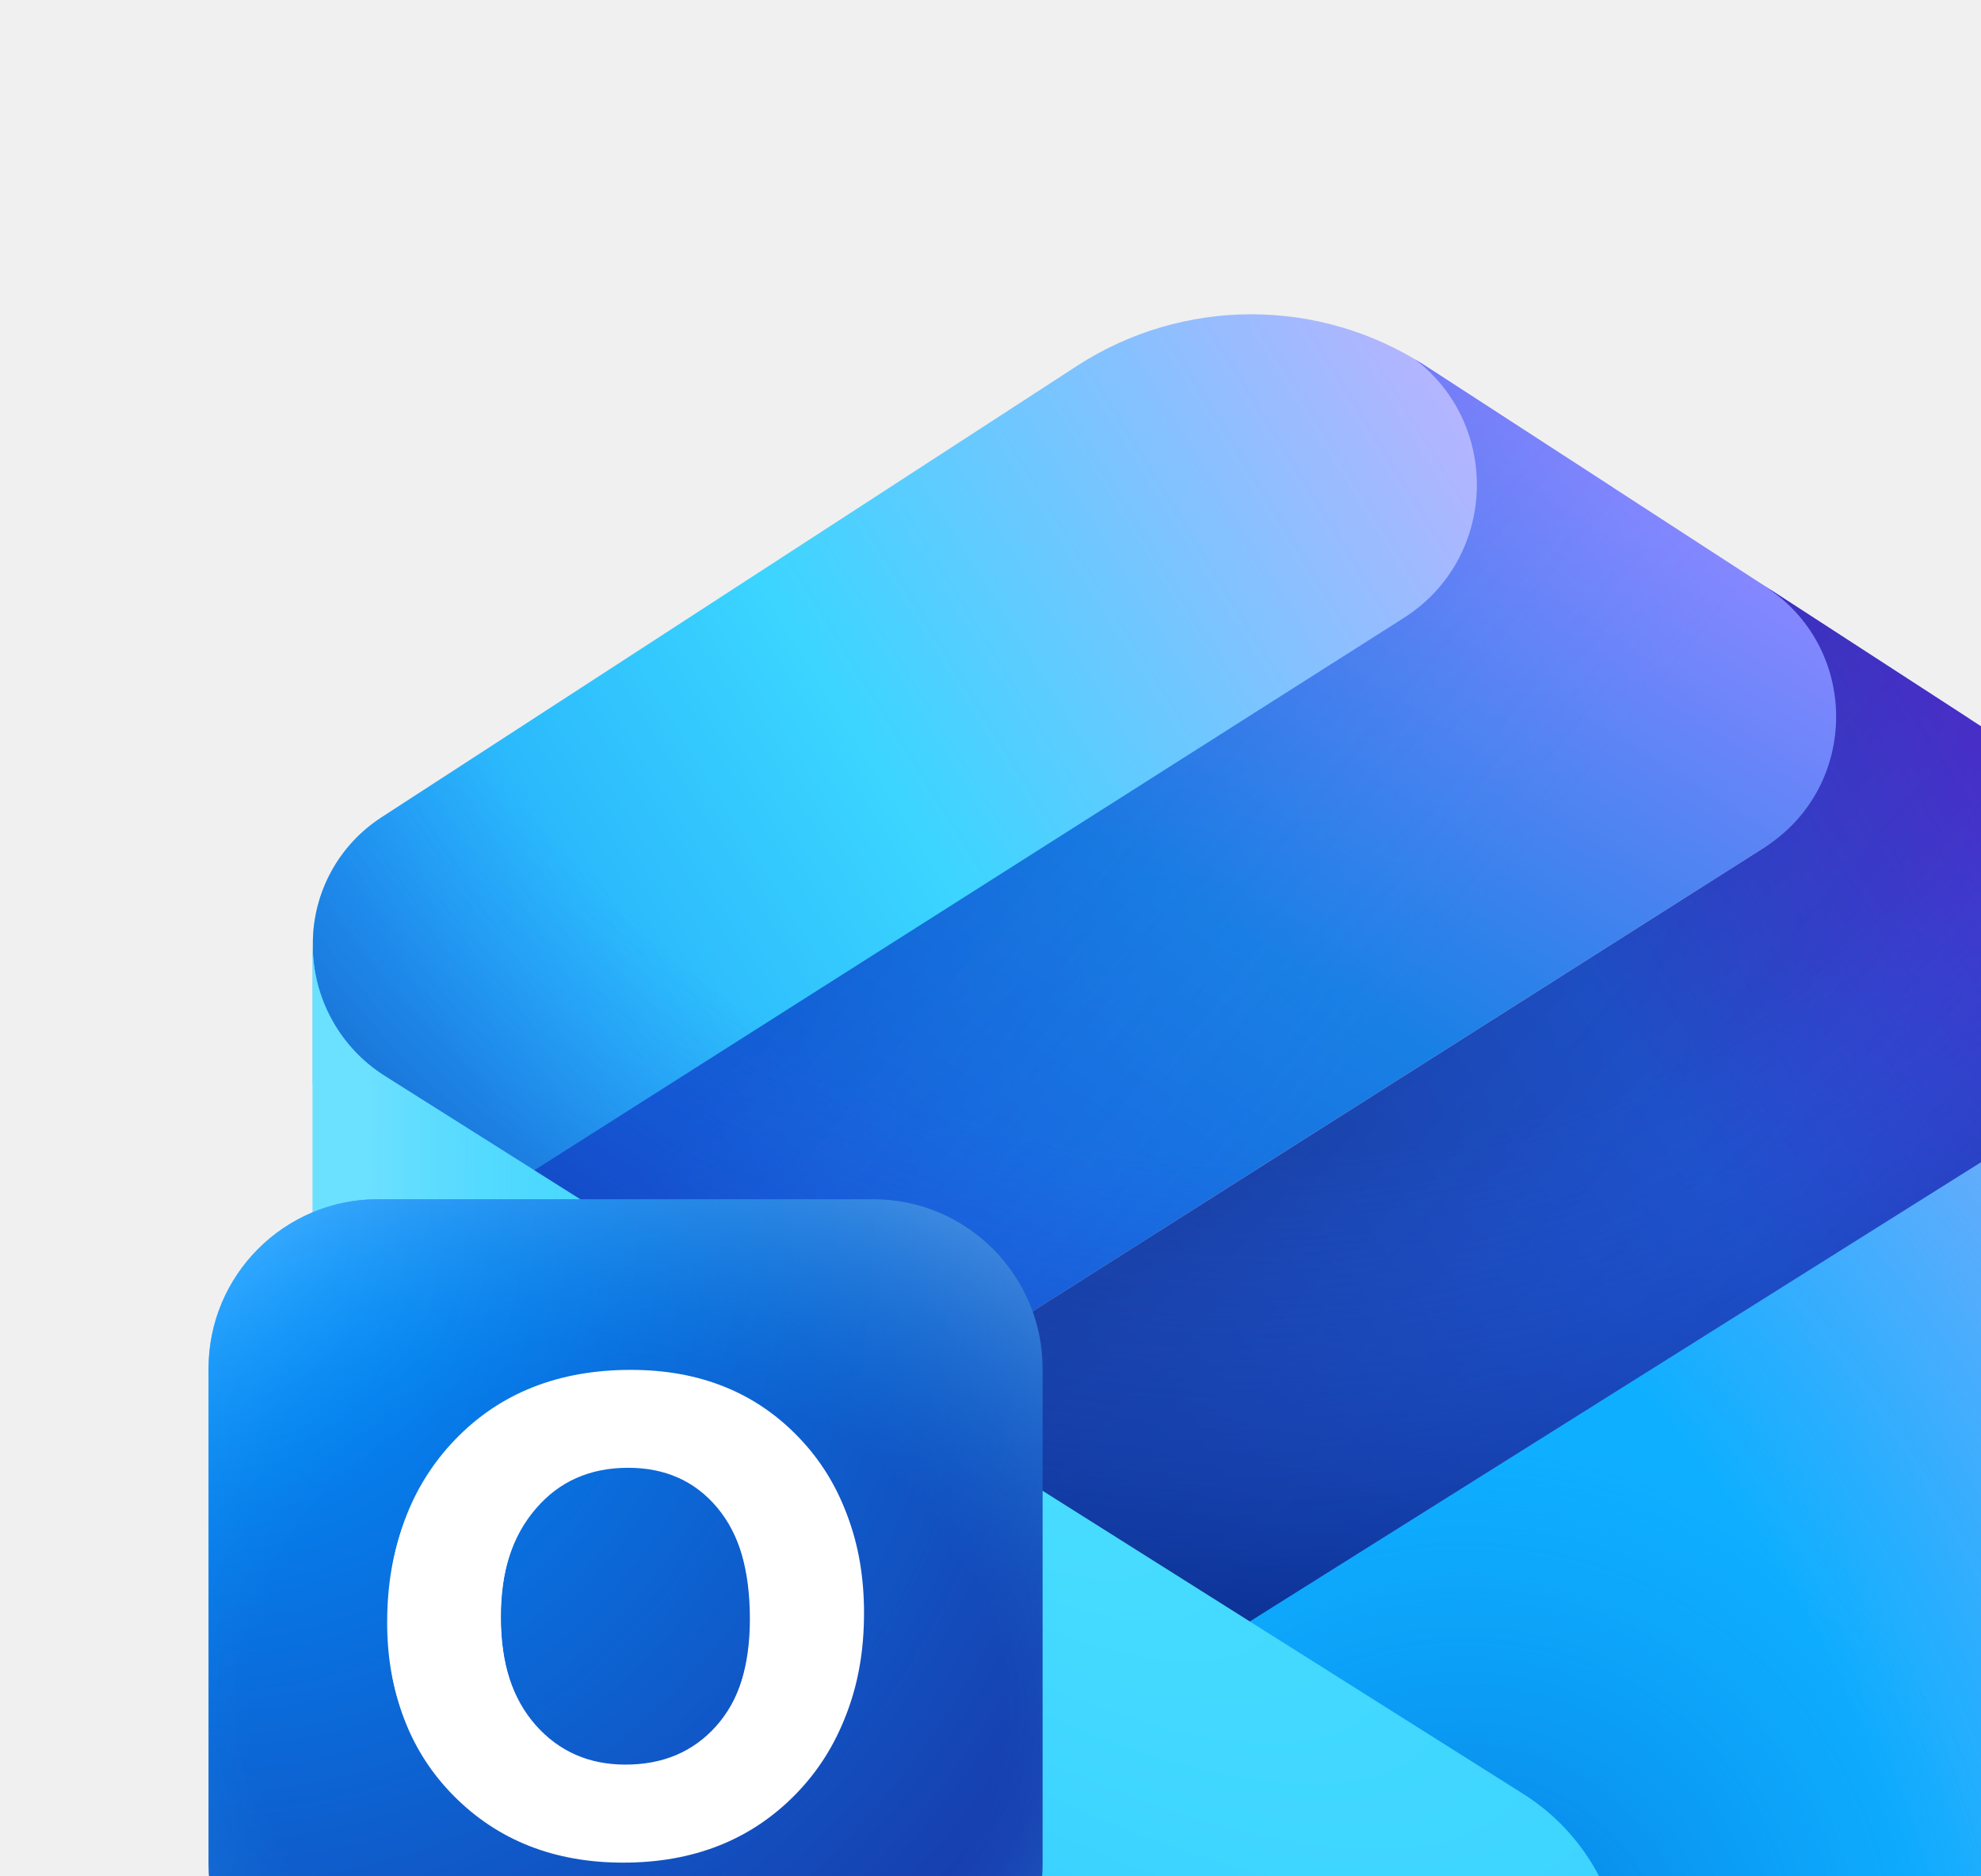
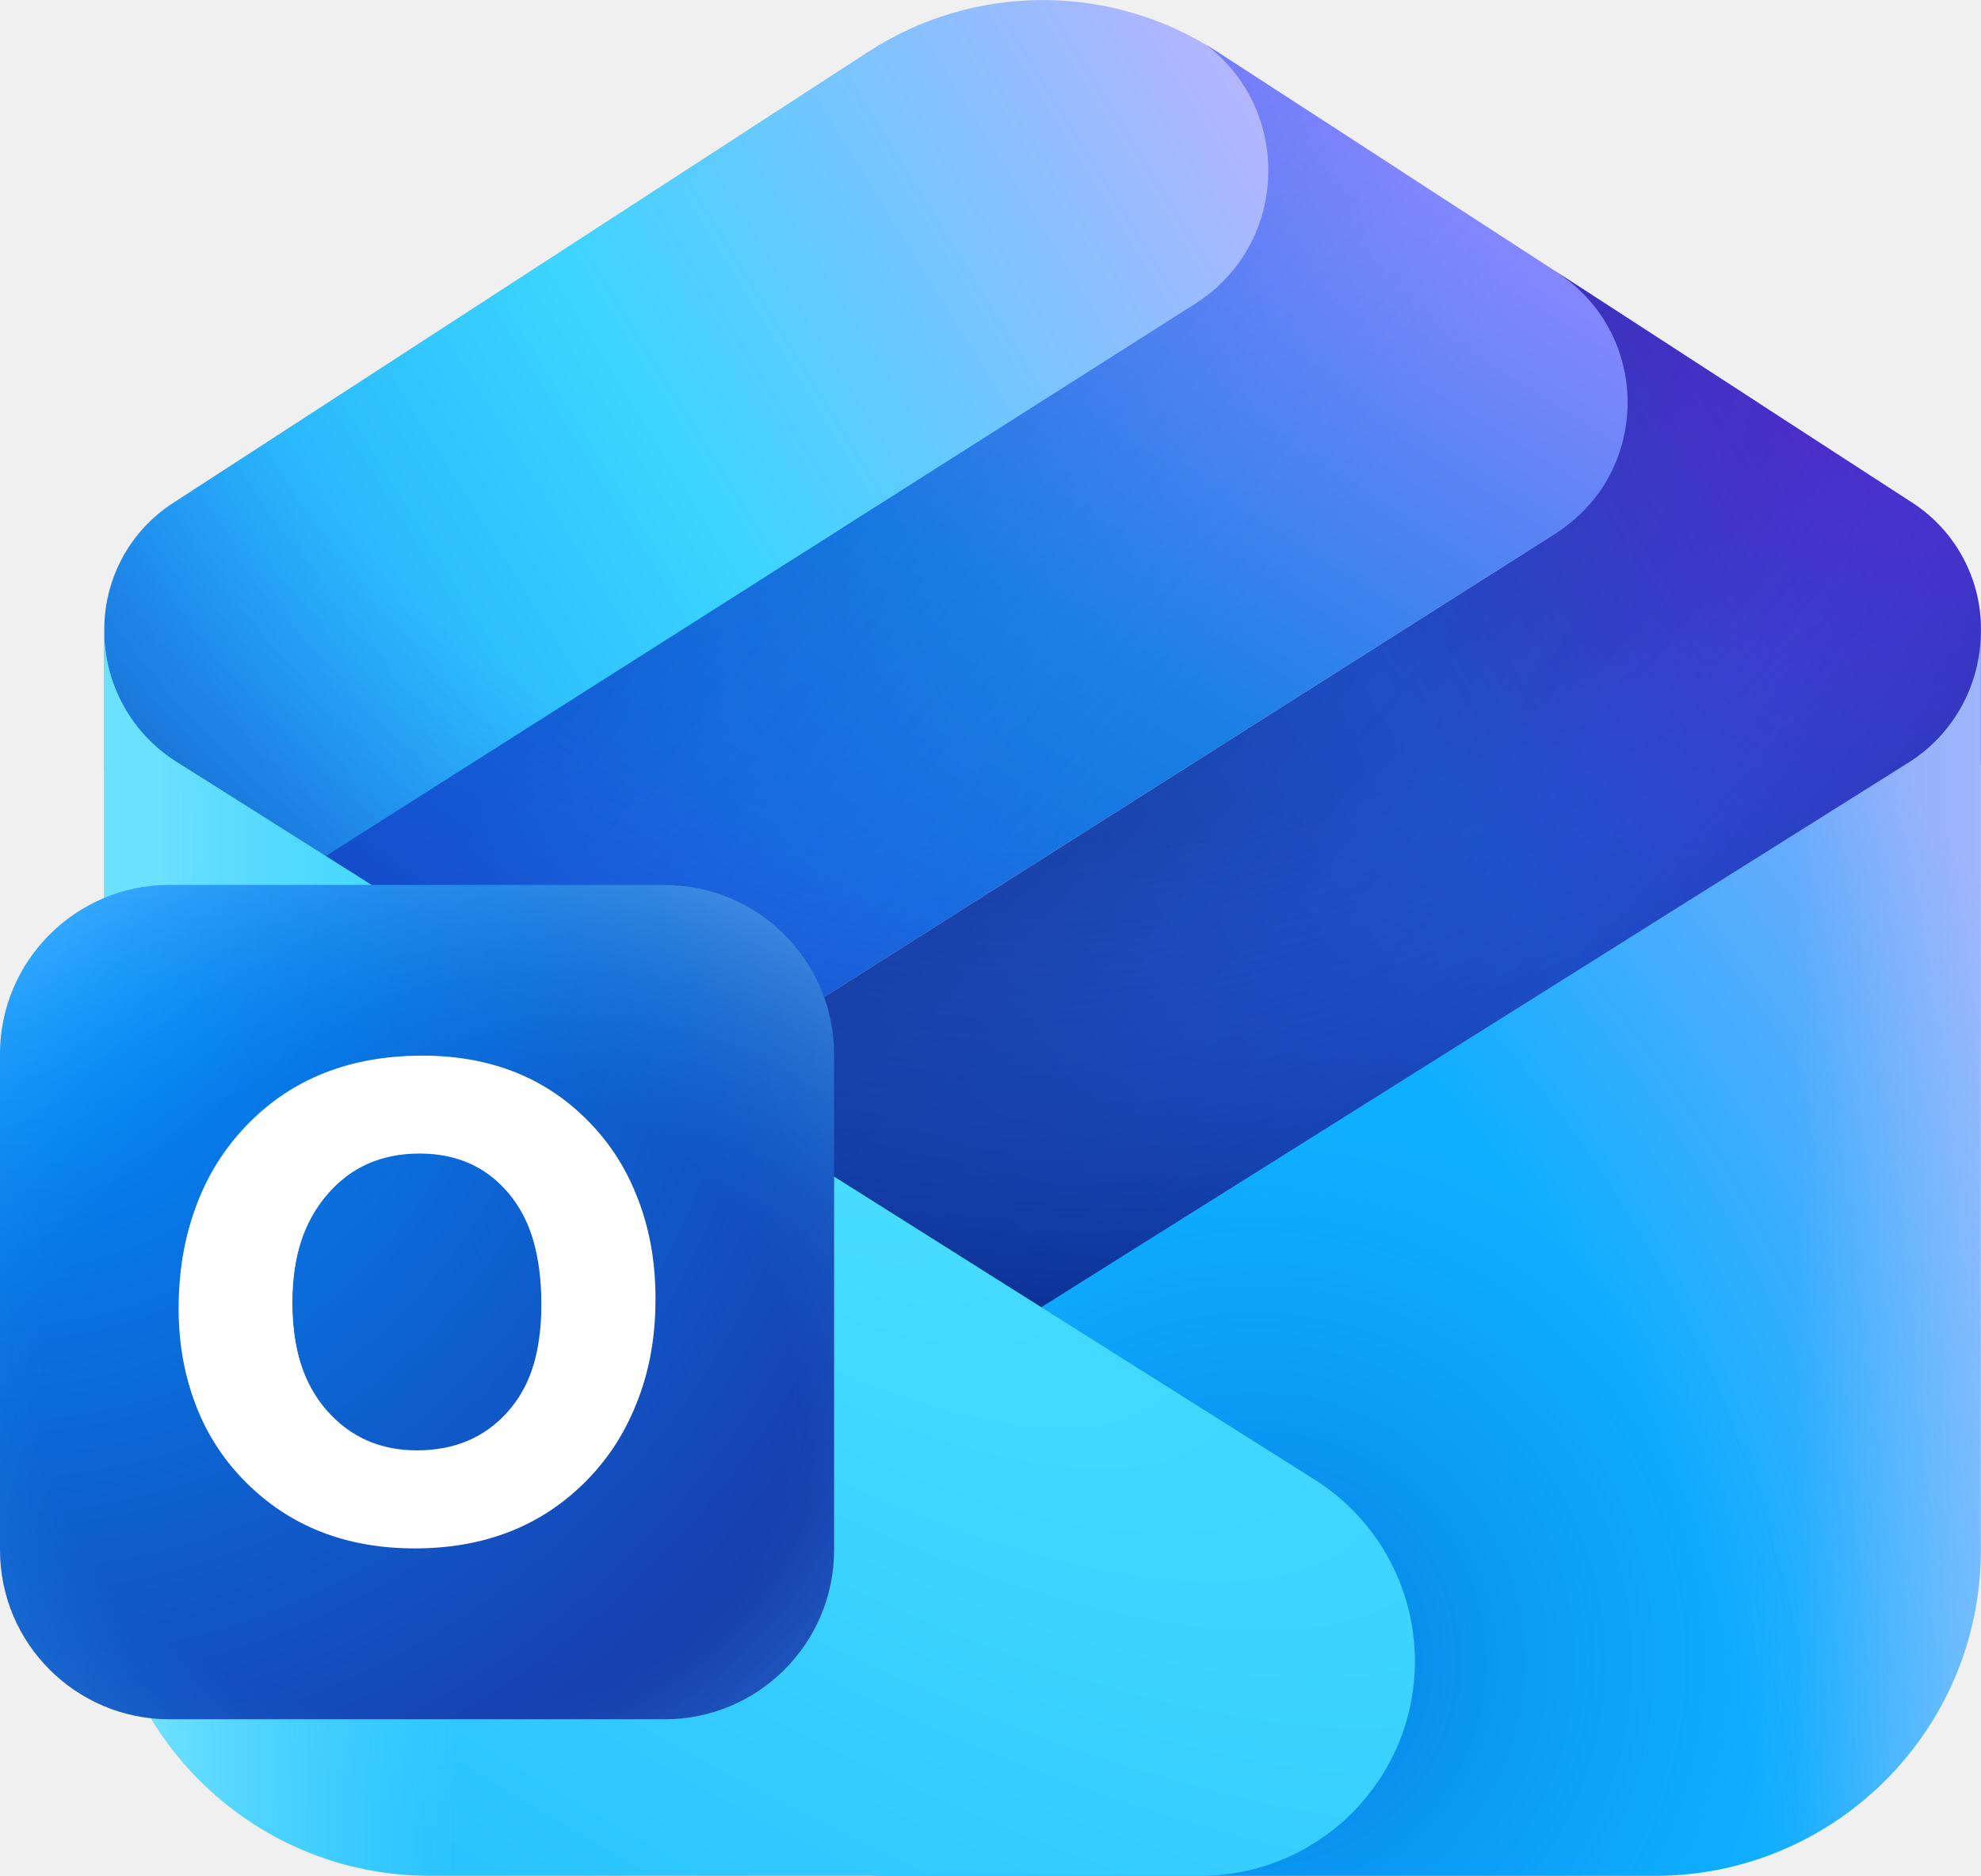
- <svg xmlns="http://www.w3.org/2000/svg" viewBox="0 0 570.02 539.67">
+ <svg xmlns="http://www.w3.org/2000/svg" viewBox="60 90.4 570.02 539.67">
  <defs>
    <linearGradient id="SVGtM6GPe9H" x1="9.989" x2="30.932" y1="22.365" y2="9.375" gradientTransform="scale(15)" gradientUnits="userSpaceOnUse">
      <stop offset="0" stop-color="#20a7fa" />
      <stop offset=".4" stop-color="#3bd5ff" />
      <stop offset="1" stop-color="#c4b0ff" />
    </linearGradient>
    <linearGradient id="SVGzumyLb1h" x1="17.197" x2="28.856" y1="26.794" y2="8.126" gradientTransform="scale(15)" gradientUnits="userSpaceOnUse">
      <stop offset="0" stop-color="#165ad9" />
      <stop offset=".501" stop-color="#1880e5" />
      <stop offset="1" stop-color="#8587ff" />
    </linearGradient>
    <linearGradient id="SVGEDNiAe7B" x1="25.701" x2="12.756" y1="27.048" y2="16.501" gradientTransform="scale(15)" gradientUnits="userSpaceOnUse">
      <stop offset=".237" stop-color="#448aff" stop-opacity="0" />
      <stop offset=".792" stop-color="#0032b1" stop-opacity=".2" />
    </linearGradient>
    <linearGradient id="SVGLVAa9cRZ" x1="24.053" x2="44.51" y1="31.11" y2="18.018" gradientTransform="scale(15)" gradientUnits="userSpaceOnUse">
      <stop offset="0" stop-color="#1a43a6" />
      <stop offset=".492" stop-color="#2052cb" />
      <stop offset="1" stop-color="#5f20cb" />
    </linearGradient>
    <linearGradient id="SVGPrLOHehy" x1="29.828" x2="17.397" y1="30.327" y2="19.571" gradientTransform="scale(15)" gradientUnits="userSpaceOnUse">
      <stop offset="0" stop-color="#0045b9" stop-opacity="0" />
      <stop offset=".67" stop-color="#0d1f69" stop-opacity=".2" />
    </linearGradient>
    <linearGradient id="SVGPfnCWb3Q" x1="41.998" x2="23.852" y1="29.943" y2="29.943" gradientTransform="scale(15)" gradientUnits="userSpaceOnUse">
      <stop offset="0" stop-color="#4dc4ff" />
      <stop offset=".196" stop-color="#0fafff" />
    </linearGradient>
    <linearGradient id="SVGsoPskbid" x1="3.458" x2="20.929" y1="37.872" y2="37.86" gradientTransform="scale(15)" gradientUnits="userSpaceOnUse">
      <stop offset=".206" stop-color="#6ce0ff" />
      <stop offset=".535" stop-color="#50d5ff" stop-opacity="0" />
    </linearGradient>
    <radialGradient id="SVGWDe6xCII" cx="0" cy="0" r="1" fx="0" fy="0" gradientTransform="matrix(0 -405.0405 438.393 0 360.027 102.268)" gradientUnits="userSpaceOnUse">
      <stop offset=".568" stop-color="#275ff0" stop-opacity="0" />
      <stop offset=".992" stop-color="#002177" />
    </radialGradient>
    <radialGradient id="SVGnxCXEcwX" cx="0" cy="0" r="1" fx="0" fy="0" gradientTransform="rotate(-45 897.061 -224.265)scale(173.58)" gradientUnits="userSpaceOnUse">
      <stop offset=".259" stop-color="#0060d1" stop-opacity=".4" />
      <stop offset=".908" stop-color="#0383f1" stop-opacity="0" />
    </radialGradient>
    <radialGradient id="SVGTJGZtcBY" cx="0" cy="0" r="1" fx="0" fy="0" gradientTransform="rotate(-52.658 784.06 187.412)scale(589.221 532.806)" gradientUnits="userSpaceOnUse">
      <stop offset=".732" stop-color="#f4a7f7" stop-opacity="0" />
      <stop offset="1" stop-color="#f4a7f7" stop-opacity=".502" />
    </radialGradient>
    <radialGradient id="SVGbswy2xan" cx="0" cy="0" r="1" fx="0" fy="0" gradientTransform="rotate(123.339 27.956 281.58)scale(310.887 806.7885)" gradientUnits="userSpaceOnUse">
      <stop offset="0" stop-color="#49deff" />
      <stop offset=".724" stop-color="#29c3ff" />
    </radialGradient>
    <radialGradient id="SVGUlEh92cn" cx="0" cy="0" r="1" fx="0" fy="0" gradientTransform="rotate(46.924 -378.504 245.25)scale(315.927)" gradientUnits="userSpaceOnUse">
      <stop offset=".039" stop-color="#0091ff" />
      <stop offset=".919" stop-color="#183dad" />
    </radialGradient>
    <radialGradient id="SVGjiSAMeNm" cx="0" cy="0" r="1" fx="0" fy="0" gradientTransform="matrix(0 168 -193.782 0 180 491.159)" gradientUnits="userSpaceOnUse">
      <stop offset=".558" stop-color="#0fa5f7" stop-opacity="0" />
      <stop offset="1" stop-color="#74c6ff" stop-opacity=".502" />
    </radialGradient>
  </defs>
  <path fill="url(#SVGtM6GPe9H)" d="m463.984 140.145l-344.347 218.27l-29.614-46.72v-40.257a43.26 43.26 0 0 1 19.72-36.293L309.91 105.258c30.496-19.79 69.777-19.793 100.277-.008Zm0 0" />
  <path fill="url(#SVGzumyLb1h)" d="M407.102 103.34a91 91 0 0 1 3.082 1.914l156.214 101.332l-387.336 245.52l-59.437-93.77L403.895 177.8c26.925-17.102 28.105-55.57 3.207-74.461Zm0 0" />
  <path fill="url(#SVGEDNiAe7B)" d="M407.102 103.34a91 91 0 0 1 3.082 1.914l156.214 101.332l-387.336 245.52l-59.437-93.77L403.895 177.8c26.925-17.102 28.105-55.57 3.207-74.461Zm0 0" />
  <path fill="url(#SVGLVAa9cRZ)" d="M333.602 498.988L179.066 452.11L507.63 243.836c27.672-17.54 27.601-57.938-.133-75.379l-1.48-.93l4.261 2.649l99.996 64.867a43.26 43.26 0 0 1 19.723 36.3v38.962Zm0 0" />
  <path fill="url(#SVGPrLOHehy)" d="M333.602 498.988L179.066 452.11L507.63 243.836c27.672-17.54 27.601-57.938-.133-75.379l-1.48-.93l4.261 2.649l99.996 64.867a43.26 43.26 0 0 1 19.723 36.3v38.962Zm0 0" />
  <path fill="url(#SVGWDe6xCII)" d="M410.188 105.25c-30.5-19.785-69.782-19.781-100.282.008L109.742 235.145a43.26 43.26 0 0 0-19.719 36.292v1.97a44.48 44.48 0 0 0 20.735 36.16l248.887 156.91L609.16 309.805a44.47 44.47 0 0 0 20.824-37.664v38.168l.008-38.965a43.28 43.28 0 0 0-19.722-36.301Zm0 0" />
  <path fill="url(#SVGPfnCWb3Q)" d="M315.77 630.05h220.449c51.777 0 93.75-41.972 93.75-93.75V272.14a44.48 44.48 0 0 1-20.82 37.665l-327.907 205.89a60.71 60.71 0 0 0-28.422 51.414c.004 34.762 28.184 62.942 62.95 62.942Zm0 0" />
  <path fill="url(#SVGnxCXEcwX)" d="M315.77 630.05h220.449c51.777 0 93.75-41.972 93.75-93.75V272.14a44.48 44.48 0 0 1-20.82 37.665l-327.907 205.89a60.71 60.71 0 0 0-28.422 51.414c.004 34.762 28.184 62.942 62.95 62.942Zm0 0" />
  <path fill="url(#SVGTJGZtcBY)" d="M315.77 630.05h220.449c51.777 0 93.75-41.972 93.75-93.75V272.14a44.48 44.48 0 0 1-20.82 37.665l-327.907 205.89a60.71 60.71 0 0 0-28.422 51.414c.004 34.762 28.184 62.942 62.95 62.942Zm0 0" />
  <path fill="url(#SVGbswy2xan)" d="M405.402 630.035H183.738c-51.777 0-93.75-41.972-93.75-93.75v-264.34a44.47 44.47 0 0 0 20.754 37.621l327.582 206.52a61.74 61.74 0 0 1 28.809 52.226c-.004 34.09-27.64 61.723-61.73 61.723Zm0 0" />
  <path fill="url(#SVGsoPskbid)" d="M405.402 630.035H183.738c-51.777 0-93.75-41.972-93.75-93.75v-264.34a44.47 44.47 0 0 0 20.754 37.621l327.582 206.52a61.74 61.74 0 0 1 28.809 52.226c-.004 34.09-27.64 61.723-61.73 61.723Zm0 0" />
  <path fill="url(#SVGUlEh92cn)" d="M108.75 345h142.5c26.926 0 48.75 21.824 48.75 48.75v142.5c0 26.926-21.824 48.75-48.75 48.75h-142.5C81.824 585 60 563.176 60 536.25v-142.5C60 366.824 81.824 345 108.75 345m0 0" />
  <path fill="url(#SVGjiSAMeNm)" d="M108.75 345h142.5c26.926 0 48.75 21.824 48.75 48.75v142.5c0 26.926-21.824 48.75-48.75 48.75h-142.5C81.824 585 60 563.176 60 536.25v-142.5C60 366.824 81.824 345 108.75 345m0 0" />
  <path fill="#fff" d="M179.387 534c-19.848 0-36.137-6.21-48.875-18.625q-19.11-18.622-19.11-48.605c0-21.11 6.465-38.18 19.395-51.22Q150.195 396 181.594 396q29.67 0 48.297 18.715c12.484 12.476 18.726 28.93 18.726 49.351c0 20.985-6.469 37.899-19.398 50.75Q209.919 534 179.387 534m.574-26.352q16.225 0 26.117-11.082c6.594-7.386 9.89-17.664 9.89-30.824q-.002-20.577-9.6-32.031q-9.605-11.454-25.638-11.453q-16.517 0-26.597 11.824q-10.083 11.736-10.082 31.102q0 19.652 10.082 31.101q10.078 11.362 25.828 11.363m0 0" />
  <path fill="#fff" d="M179.332 535.848q-29.655.001-48.691-19.13c-12.688-12.753-19.036-29.398-19.036-49.929q0-32.525 19.325-52.61q19.324-20.09 50.601-20.09q29.555.002 48.114 19.227q18.654 19.23 18.652 50.7c0 21.55-6.442 38.93-19.32 52.129q-19.23 19.703-49.645 19.703m.57-27.067c10.778 0 19.453-3.797 26.02-11.383q9.853-11.384 9.851-31.664q0-21.138-9.562-32.902q-9.567-11.766-25.54-11.766q-16.457-.002-26.5 12.149c-6.694 8.031-10.042 18.683-10.042 31.945q0 20.185 10.043 31.95q10.043 11.67 25.73 11.671m0 0" />
</svg>
